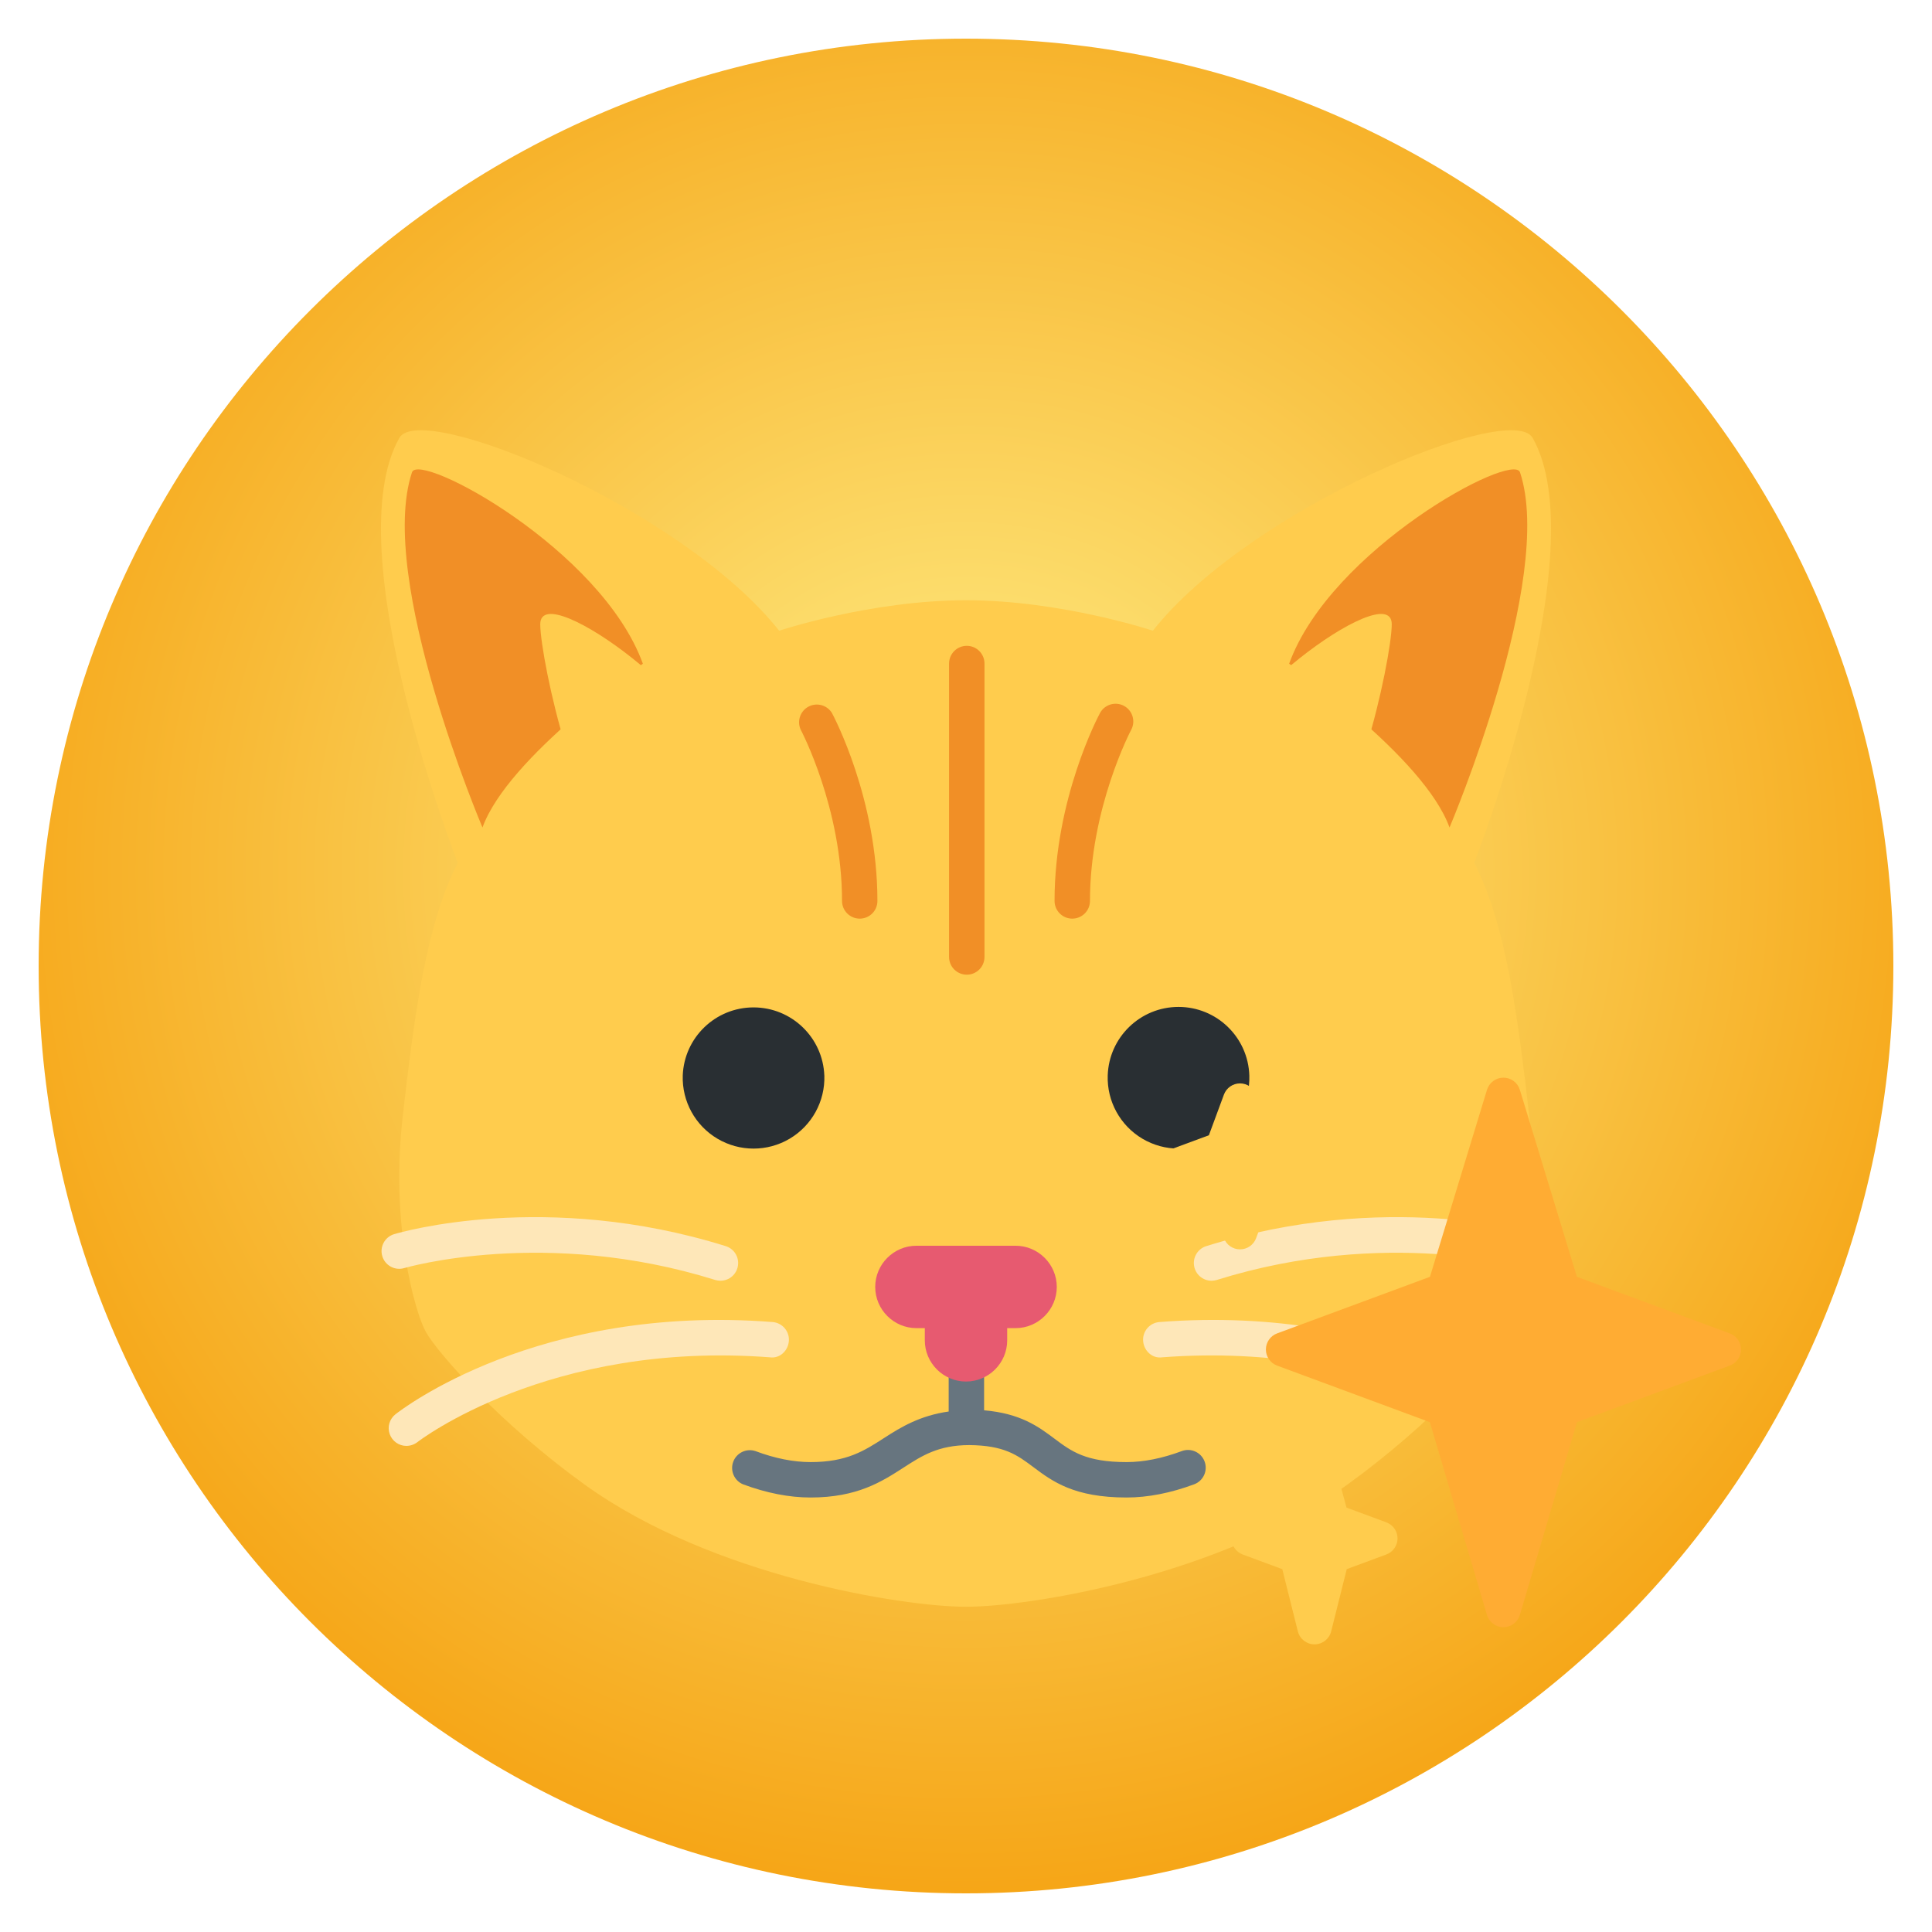
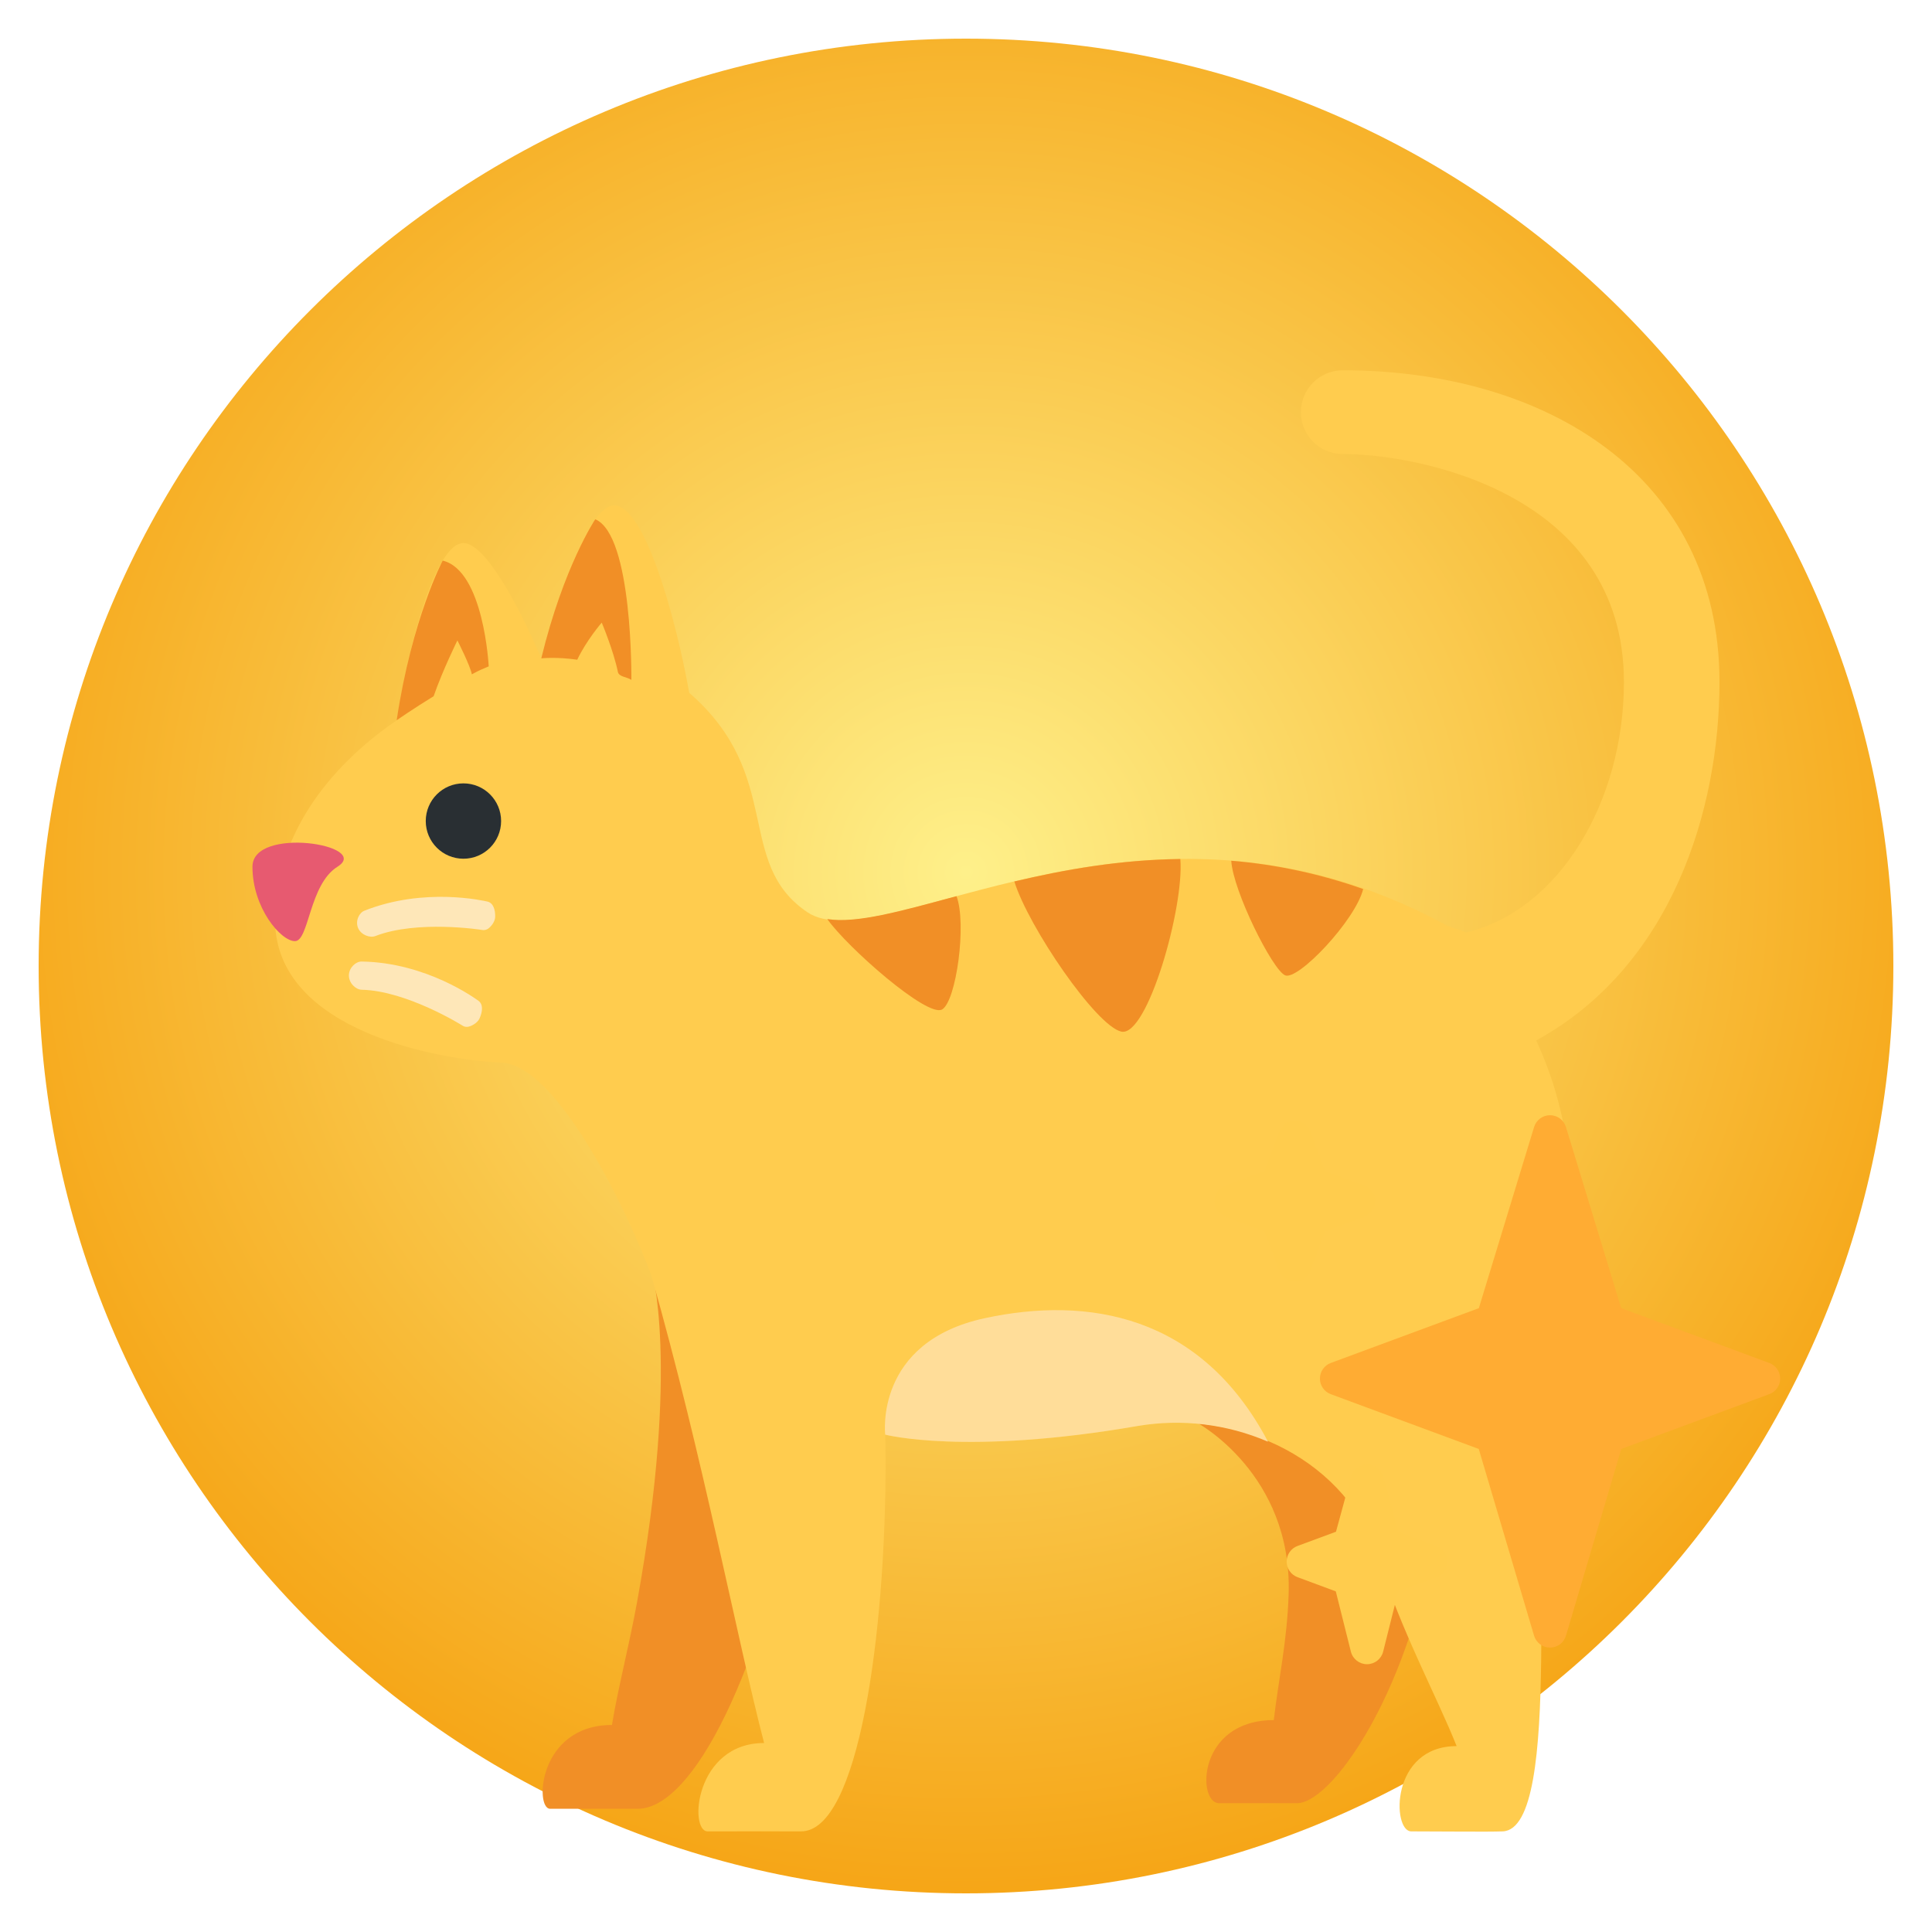
<svg xmlns="http://www.w3.org/2000/svg" viewBox="0 0 200 200" width="250" height="250">
  <defs>
    <radialGradient id="g" cx="50%" cy="45%" r="60%">
      <stop offset="0" stop-color="#fef08a" />
      <stop offset="1" stop-color="#f59e0b" />
    </radialGradient>
  </defs>
  <circle cx="100" cy="100" r="96" fill="url(#g)" />
-   <svg x="34" y="38" width="132" height="132" viewBox="0 0 36 36">
-     <path fill="#FFCC4D" d="M32.348 13.999s3.445-8.812 1.651-11.998c-.604-1.073-8 1.998-10.723 5.442 0 0-2.586-.86-5.276-.86s-5.276.86-5.276.86C10.001 3.999 2.605.928 2.001 2.001.207 5.187 3.652 13.999 3.652 13.999c-.897 1.722-1.233 4.345-1.555 7.16-.354 3.086.35 5.546.658 6.089.35.617 2.123 2.605 4.484 4.306 3.587 2.583 8.967 3.445 10.761 3.445s7.174-.861 10.761-3.445c2.361-1.701 4.134-3.689 4.484-4.306.308-.543 1.012-3.003.659-6.089-.324-2.814-.659-5.438-1.556-7.16z" />
-     <path fill="#F18F26" d="M2.359 2.971c.2-.599 5.348 2.173 6.518 5.404 0 0-3.808 2.624-4.528 4.624 0 0-2.99-7.028-1.99-10.028z" />
-     <path fill="#FFCC4D" d="M5.98 7.261c0-1.414 5.457 2.733 4.457 3.733s-1.255.72-2.255 1.72S5.98 8.261 5.98 7.261z" />
-     <path fill="#F18F26" d="M33.641 2.971c-.2-.599-5.348 2.173-6.518 5.404 0 0 3.808 2.624 4.528 4.624 0 0 2.99-7.028 1.99-10.028z" />
-     <path fill="#FFCC4D" d="M30.02 7.261c0-1.414-5.457 2.733-4.457 3.733s1.255.72 2.255 1.72 2.202-4.453 2.202-5.453z" />
-     <path fill="#292F33" d="M14.001 20.001a2 2 0 1 1-3.998 0A2 2 0 0 1 14 20zm11.998 0a2 2 0 1 1-3.998 0 2 2 0 0 1 3.998 0z" />
-     <path fill="#FEE7B8" d="M2.201 30.458a.5.5 0 0 1-.31-.892c.162-.127 4.02-3.12 10.648-2.605a.5.5 0 0 1 .46.536c-.021.275-.257.501-.537.46-6.233-.474-9.915 2.366-9.951 2.395a.516.516 0 0 1-.31.106zm8.868-4.663a.512.512 0 0 1-.149-.022c-4.79-1.497-8.737-.347-8.777-.336a.499.499 0 1 1-.288-.957c.173-.052 4.286-1.247 9.362.338a.5.5 0 0 1-.148.977zm22.73 4.663a.5.5 0 0 0 .31-.892c-.162-.127-4.02-3.12-10.648-2.605a.5.5 0 0 0-.46.536c.022.275.257.501.537.46 6.233-.474 9.915 2.366 9.951 2.395.093.07.202.106.31.106zm-8.868-4.663c.049 0 .1-.007.149-.022 4.79-1.497 8.737-.347 8.777-.336a.499.499 0 1 0 .288-.957c-.173-.052-4.286-1.247-9.362.338a.5.5 0 0 0 .148.977z" />
-     <path fill="#67757F" d="M24.736 30.898a.5.5 0 0 0-.643-.294c-.552.206-1.076.311-1.559.311-1.152 0-1.561-.306-2.033-.659-.451-.338-.956-.715-1.99-.803v-2.339a.5.5 0 0 0-1 0v2.373c-.81.115-1.346.439-1.816.743-.568.367-1.059.685-2.083.685-.482 0-1.006-.104-1.558-.311a.501.501 0 0 0-.35.938c.664.247 1.306.373 1.907.373 1.319 0 2.014-.449 2.627-.845.524-.339.98-.631 1.848-.635.992.008 1.358.278 1.815.621.538.403 1.147.859 2.633.859.601 0 1.244-.126 1.908-.373a.5.5 0 0 0 .294-.644z" />
-     <path fill="#E75A70" d="M19.4 24.807h-2.8c-.64 0-1.163.523-1.163 1.163 0 .639.523 1.163 1.163 1.163h.237v.345c0 .639.523 1.163 1.163 1.163s1.163-.523 1.163-1.163v-.345h.237c.639 0 1.163-.523 1.163-1.163s-.524-1.163-1.163-1.163z" />
-     <path fill="#F18F26" d="M18.022 17.154a.5.5 0 0 1-.5-.5V8.37a.5.5 0 0 1 1 0v8.284c0 .277-.223.5-.5.5zM21 15.572a.5.5 0 0 1-.5-.5c0-2.882 1.232-5.21 1.285-5.308a.5.5 0 0 1 .881.473c-.012.021-1.166 2.213-1.166 4.835a.5.5 0 0 1-.5.5zm-6 0a.5.5 0 0 1-.5-.5c0-2.623-1.155-4.814-1.167-4.835a.501.501 0 0 1 .881-.473c.053.098 1.285 2.426 1.285 5.308a.499.499 0 0 1-.499.5z" />
+   <svg x="22" y="34" width="156" height="156" viewBox="0 0 36 36">
+     <path fill="#F18F26" d="M10.478 22.439s.702 2.281-.337 7.993c-.186 1.025-.46 2.072-.599 2.93-1.757 0-1.851 2.002-1.478 2.002h2.094c1.337 0 2.971-3.334 3.854-7.961s-3.534-4.964-3.534-4.964zm13.042 3.702s2.272 1.22 2.188 4.081c-.033 1.131-.249 2.091-.355 3.024-1.832 0-1.839 1.985-1.305 1.985h1.856c.923 0 3.001-3.158 3.379-7.281.379-4.122-5.763-1.809-5.763-1.809z" />
+     <path fill="#FFCC4E" d="M36 8.447C36 3.525 31.859 1 27 1a1 1 0 1 0 0 2c1.804 0 6.717.934 6.717 5.447 0 2.881-1.567 5.462-3.77 5.982-.164-.073-.345-.104-.509-.192-7.239-3.917-13.457.902-15.226-.29-1.752-1.182-.539-3.255-2.824-5.243-.33-1.841-1.073-4.477-1.794-4.477-.549 0-1.265 1.825-1.74 3.656-.591-1.381-1.363-2.756-1.86-2.756-.64 0-1.278 2.273-1.594 4.235-1.68 1.147-2.906 2.809-2.906 4.765 0 2.7 4.05 3.357 5.4 3.411 1.35.054 3.023 3.562 3.585 5.072 1.242 4.367 2.051 8.699 2.698 11.183-1.649 0-1.804 2.111-1.348 2.111.713 0 1.953-.003 2.225 0 1.381.014 2.026-4.706 2.026-8.849 0-.212-.011-.627-.011-.627s1.93.505 6.038-.208c2.444-.424 5.03.849 5.746 3.163.527 1.704 1.399 3.305 1.868 4.484-1.589 0-1.545 2.037-1.084 2.037.787 0 1.801.014 2.183 0 1.468-.055.643-7.574 1.03-10.097s1.267-5.578-.229-8.797C34.857 15.236 36 11.505 36 8.447z" />
+     <circle cx="5.994" cy="11.768" r=".9" fill="#292F33" />
+     <path fill="#E75A70" d="M2.984 12.86c-.677.423-.677 1.777-1.015 1.777S.954 13.841.954 12.86c-.001-.981 2.862-.52 2.03 0z" />
+     <path fill="#FEE7B8" d="M6.578 14.343c-.041.026-.09.036-.142.026-.018-.004-1.548-.241-2.545.146-.129.05-.341-.023-.413-.191s.023-.365.152-.415c1.44-.569 2.857-.234 2.934-.218.139.029.195.19.188.372-.004.114-.104.235-.174.28zm-.472 2.339a.186.186 0 0 1-.141-.031c-.015-.01-1.331-.83-2.402-.853-.138-.003-.305-.154-.305-.341 0-.186.165-.335.304-.333 1.552.024 2.724.891 2.789.937.117.082.104.255.027.424-.049.107-.189.182-.272.197z" />
+     <path fill="#F18F26" d="M7.854 7.881s.372-.039.859.033c.217-.46.585-.887.585-.887s.281.668.386 1.179c.025.12.218.117.322.189 0 0 .038-3.463-.863-3.836.001-.002-.755 1.124-1.289 3.322zM4.399 9.36s.384-.267.883-.574c.217-.624.568-1.333.568-1.333s.307.602.345.81c.21-.114.21-.106.403-.19 0 0-.114-2.286-1.099-2.527 0 0-.732 1.372-1.1 3.814z" />
+     <path fill="#FD9" d="M18.45 23.644c-2.649.57-2.38 2.782-2.38 2.782s1.93.505 6.038-.208a5.542 5.542 0 0 1 3.107.377c-1.607-3.047-4.315-3.479-6.765-2.951z" />
+     <path fill="#F18F26" d="M14.686 14.109c.476.676 2.397 2.368 2.745 2.159.338-.203.59-2.055.342-2.706-1.329.359-2.385.658-3.087.547zm7.024 2.689c.623.138 1.507-2.979 1.41-4.123-1.449.017-2.78.256-3.965.537.335 1.08 1.953 3.452 2.555 3.586zm2.627-4.082c.042.723.982 2.603 1.285 2.737.307.137 1.685-1.319 1.866-2.061a12.573 12.573 0 0 0-3.151-.676z" />
  </svg>
-   <svg x="118" y="108" width="64" height="64" viewBox="0 0 36 36">
+   <svg x="124" y="112" width="62" height="62" viewBox="0 0 36 36">
    <path fill="#FFAC33" d="m34.347 16.893-8.899-3.294-3.323-10.891a1 1 0 0 0-1.912 0l-3.322 10.891-8.9 3.294a1 1 0 0 0 0 1.876l8.895 3.293 3.324 11.223a1 1 0 0 0 1.918-.001l3.324-11.223 8.896-3.293a.998.998 0 0 0-.001-1.875z" />
    <path fill="#FFCC4D" d="m14.347 27.894-2.314-.856-.9-3.3a.998.998 0 0 0-1.929-.001l-.9 3.3-2.313.856a1 1 0 0 0 0 1.876l2.301.853.907 3.622a1 1 0 0 0 1.94-.001l.907-3.622 2.301-.853a.997.997 0 0 0 0-1.874zM10.009 6.231l-2.364-.875-.876-2.365a.999.999 0 0 0-1.876 0l-.875 2.365-2.365.875a1 1 0 0 0 0 1.876l2.365.875.875 2.365a1 1 0 0 0 1.876 0l.875-2.365 2.365-.875a1 1 0 0 0 0-1.876z" />
  </svg>
</svg>
